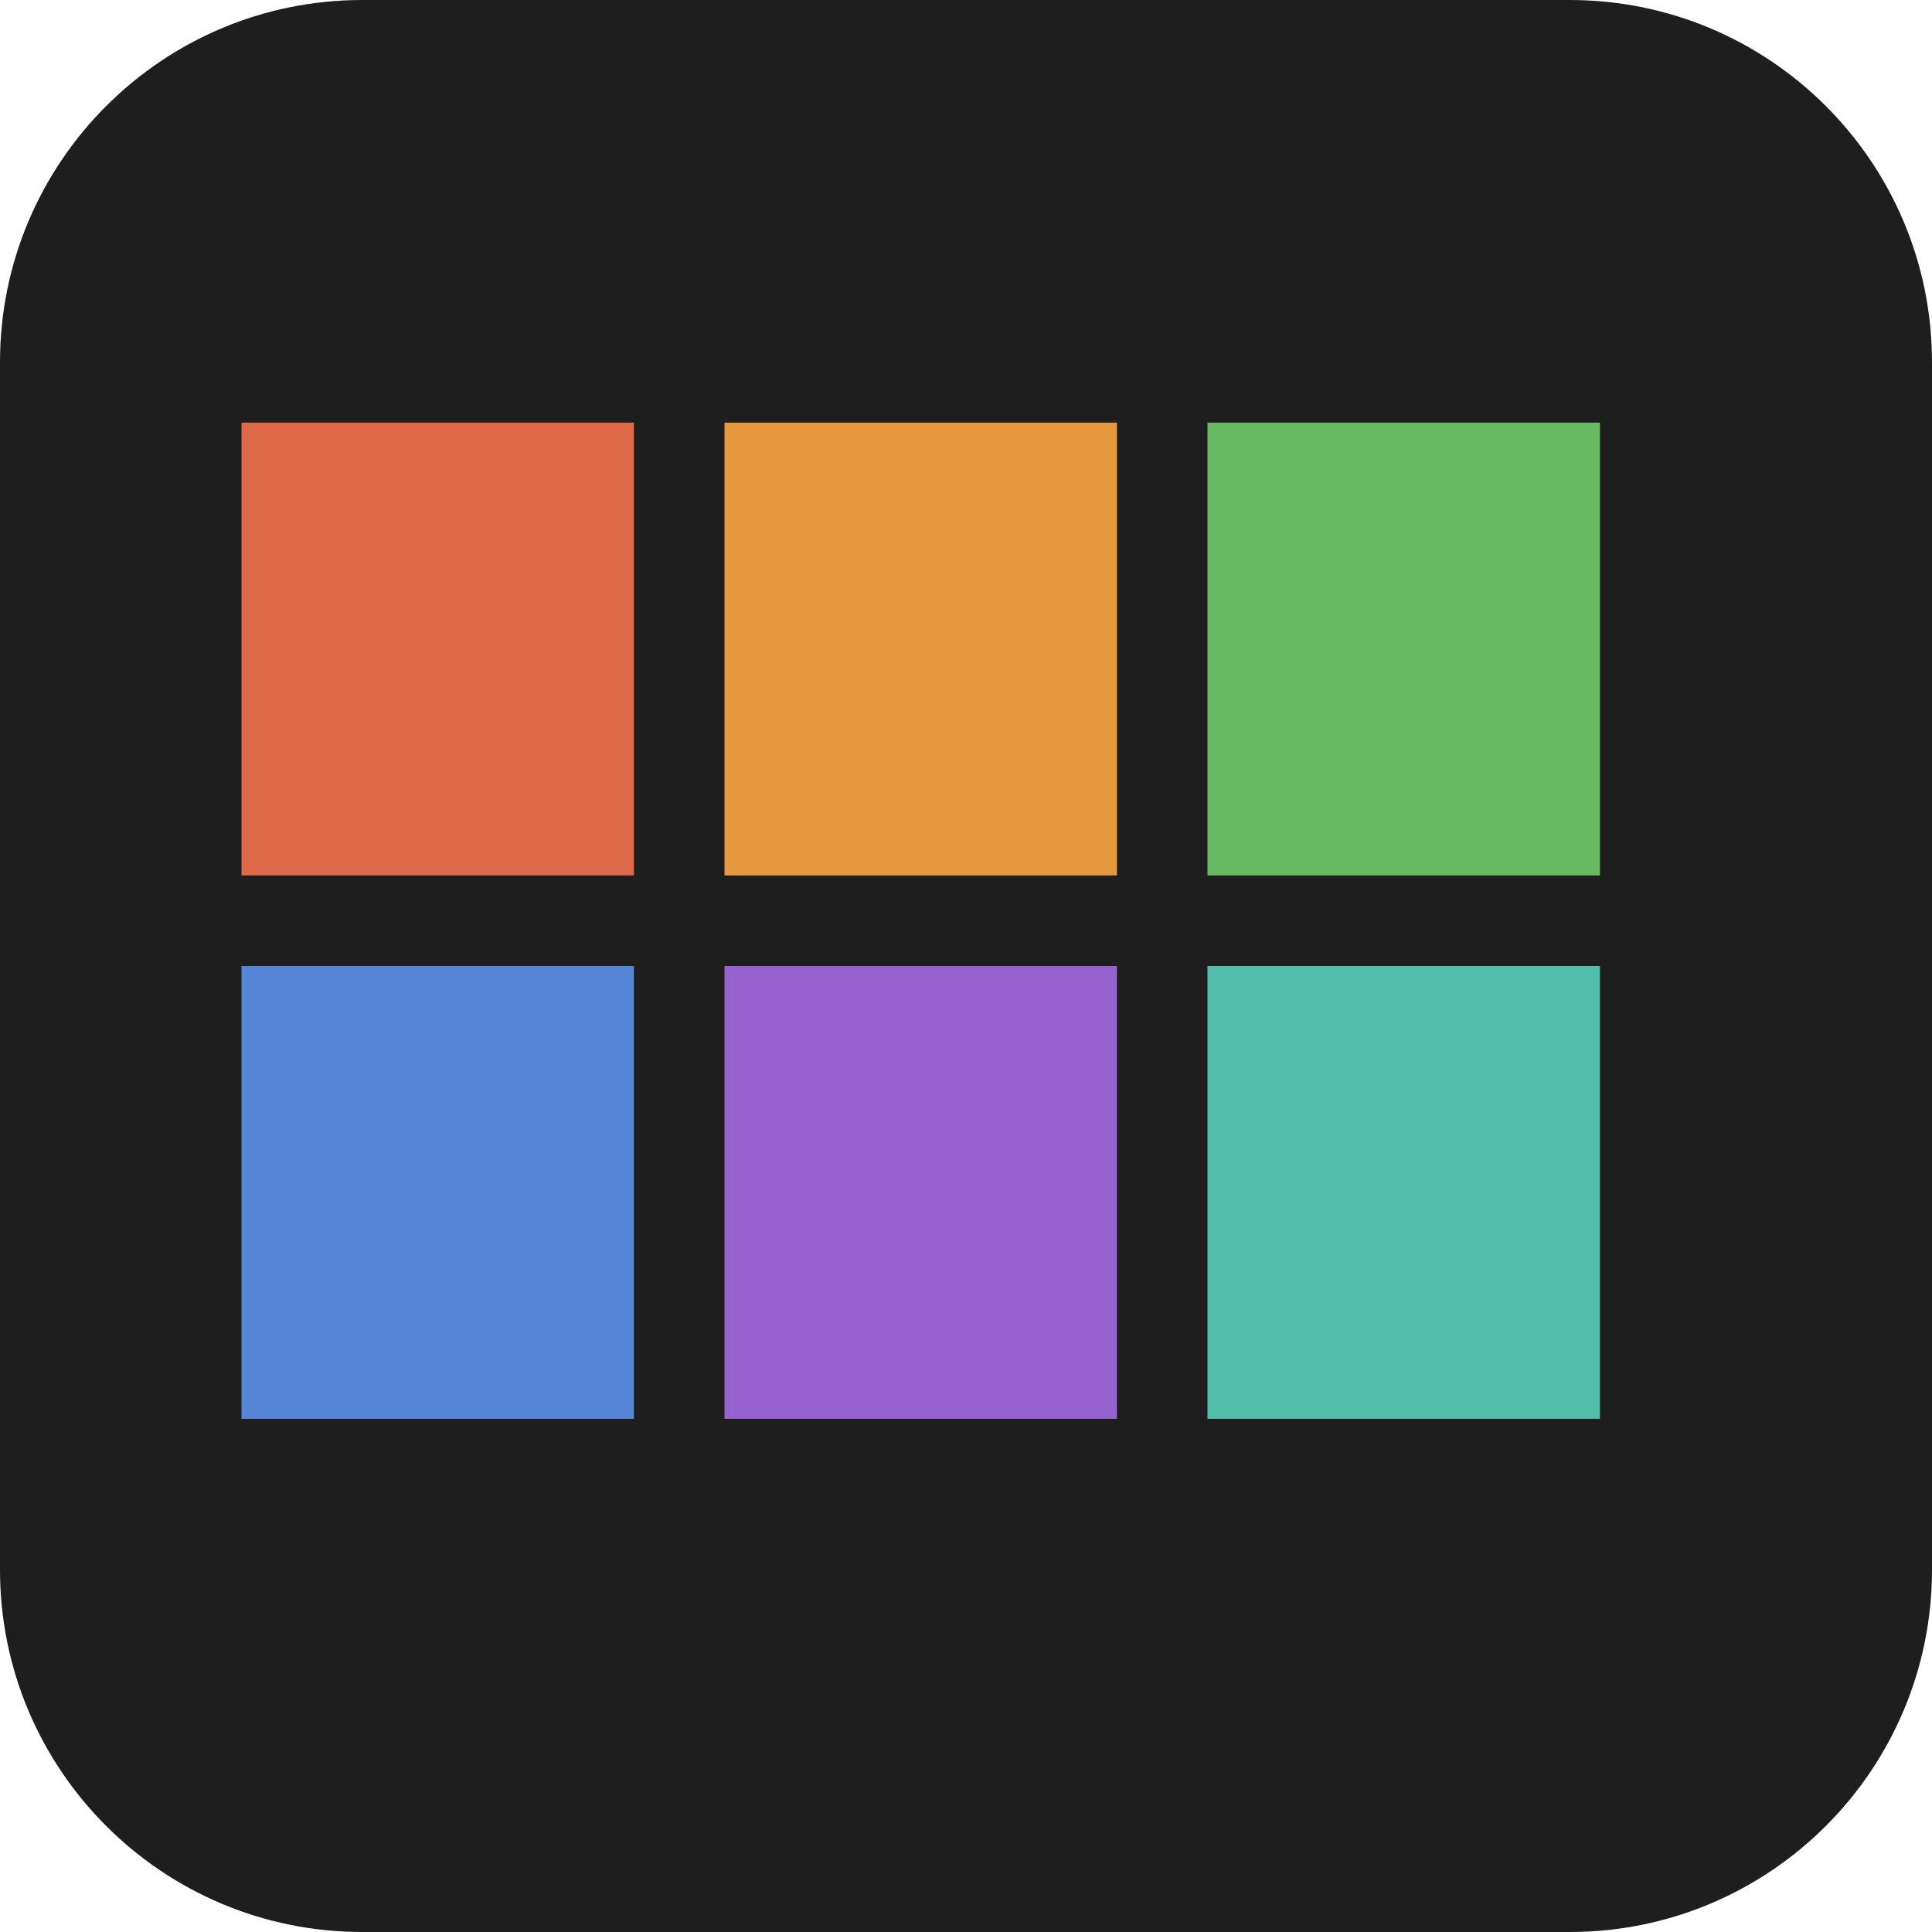
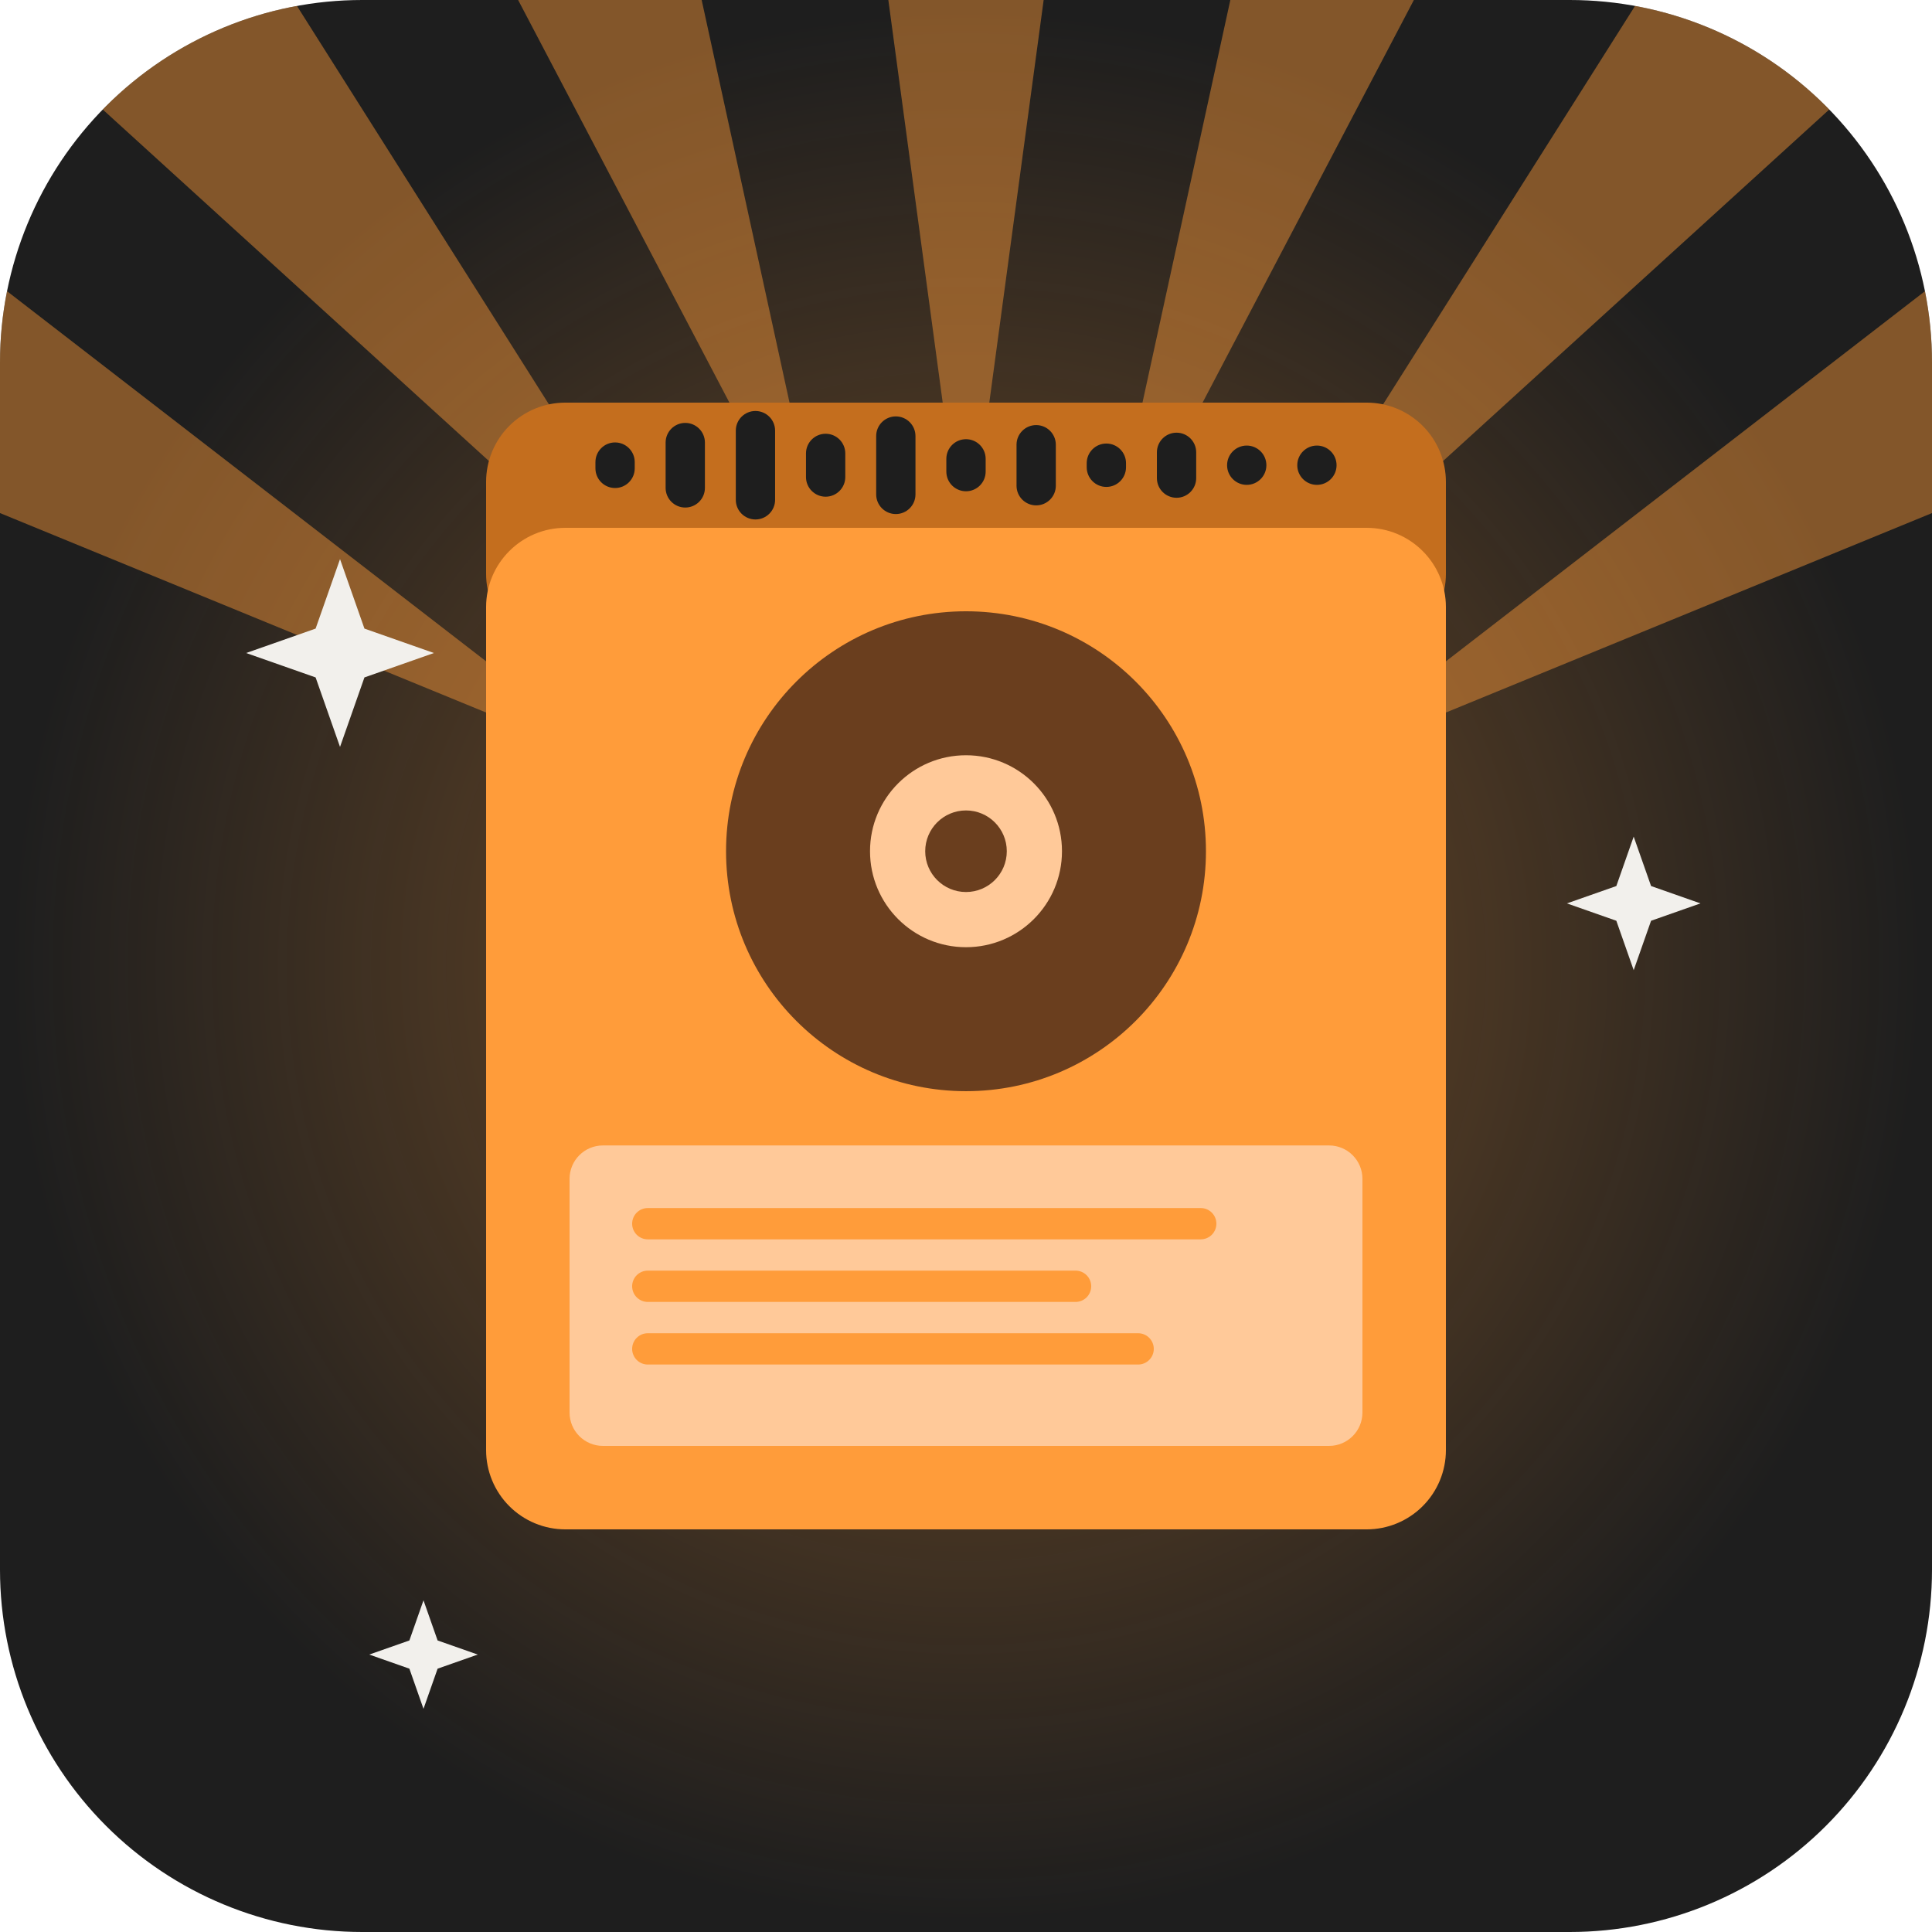
- <svg xmlns="http://www.w3.org/2000/svg" viewBox="0 0 64 64" width="64" height="64">
-   <rect width="64" height="64" rx="12" fill="#1E1E1E" />
-   <rect x="8" y="14" width="13" height="15" fill="#DE6848" />
-   <rect x="24" y="14" width="13" height="15" fill="#E6983E" />
-   <rect x="40" y="14" width="13" height="15" fill="#68BA62" />
-   <rect x="8" y="32" width="13" height="15" fill="#5684D6" />
-   <rect x="24" y="32" width="13" height="15" fill="#9662CE" />
-   <rect x="40" y="32" width="13" height="15" fill="#50BEA8" />
+ <svg xmlns="http://www.w3.org/2000/svg" width="1024" height="1024" viewBox="0 0 1024 1024" fill="none">
+   <g>
+     <g>
+       <g clip-path="url(#clip1)">
+         <path transform="matrix(1 0 0 1 0 0)" d="M192 0L832 0C882.922 0 931.758 20.229 967.765 56.235C1003.771 92.242 1024 141.078 1024 192L1024 192L1024 832C1024 882.922 1003.771 931.758 967.765 967.765C931.758 1003.771 882.922 1024 832 1024L832 1024L192 1024C141.078 1024 92.242 1003.771 56.235 967.765C20.229 931.758 0 882.922 0 832L0 832L0 192C0 141.078 20.229 92.242 56.235 56.235C92.242 20.229 141.078 0 192 0L192 0Z" fill="#1E1E1E" />
+       </g>
+       <g clip-path="url(#clip2)">
+         <path transform="matrix(1 0 0 1 3.277 3.277)" d="M1017.446 508.723C1017.446 663.54 946.948 809.932 825.907 906.459C704.866 1002.986 546.457 1039.142 395.522 1004.692C244.586 970.242 117.552 868.935 50.379 729.45C-16.793 589.965 -16.793 427.482 50.379 287.996C117.552 148.511 244.586 47.205 395.522 12.755C546.457 -21.695 704.866 14.461 825.907 110.987C946.948 207.514 1017.446 353.906 1017.446 508.723" fill="url(#paint3)" />
+       </g>
+       <g opacity="0.45" clip-path="url(#clip2)">
+         <path transform="matrix(1 0 0 1 -346.76 -422.88)" d="M625.08 809.02L0 552.53L98.26 382.34L632.92 795.43L625.08 809.02ZM682.21 736.69L182.56 281.88L333.1 155.56L694.24 726.6L682.21 736.69ZM760.65 688.26L446.68 89.98L631.35 22.77L775.39 682.89L760.65 688.26ZM850.91 669.58L760.5 0L957.02 0L866.61 669.58L850.91 669.58ZM942.13 682.89L1086.17 22.77L1270.84 89.98L956.87 688.26L942.13 682.89ZM1023.28 726.6L1384.42 155.56L1534.96 281.88L1035.31 736.69L1023.28 726.6ZM1084.6 795.43L1619.26 382.34L1717.52 552.53L1092.44 809.02L1084.6 795.43Z" fill="#FF9C3A" />
+       </g>
+       <g clip-path="url(#clip2)">
+         <path transform="matrix(1 0 0 1 257.64 213.4)" d="M42.02 0L466.7 0C477.846 0 488.536 4.428 496.416 12.311C504.297 20.193 508.723 30.884 508.72 42.03L508.72 90.69C508.72 113.897 489.907 132.71 466.7 132.71L42.02 132.71C18.813 132.71 0 113.897 0 90.69L0 42.03C-0.003 30.884 4.423 20.193 12.304 12.311C20.184 4.428 30.874 0 42.02 0Z" fill="#C46E1E" />
+       </g>
+       <g clip-path="url(#clip2)">
+         <path transform="matrix(1 0 0 1 315.59 217.83)" d="M10.41 16.67L10.41 16.67C16.165 16.67 20.83 21.335 20.83 27.09L20.83 30.41C20.83 36.165 16.165 40.83 10.41 40.83L10.41 40.83C4.659 40.824 0 36.161 0 30.41L0 27.09C0 21.339 4.659 16.676 10.41 16.67ZM47.61 6.32L47.61 6.32C53.365 6.32 58.03 10.985 58.03 16.74L58.03 40.76C58.03 46.515 53.365 51.18 47.61 51.18L47.61 51.18C41.859 51.174 37.2 46.511 37.2 40.76L37.2 16.74C37.2 10.989 41.859 6.326 47.61 6.32ZM84.81 0L84.81 0C90.561 0 95.224 4.659 95.23 10.41L95.23 47.09C95.224 52.841 90.561 57.5 84.81 57.5L84.81 57.5C79.063 57.494 74.406 52.837 74.4 47.09L74.4 10.41C74.406 4.663 79.063 0.006 84.81 0ZM122.01 12.07L122.01 12.07C127.765 12.07 132.43 16.735 132.43 22.49L132.43 35.01C132.43 40.765 127.765 45.43 122.01 45.43L122.01 45.43C116.259 45.424 111.6 40.761 111.6 35.01L111.6 22.49C111.6 16.739 116.259 12.076 122.01 12.07ZM159.21 2.87L159.21 2.87C164.965 2.87 169.63 7.535 169.63 13.29L169.63 44.21C169.63 49.965 164.965 54.63 159.21 54.63L159.21 54.63C153.459 54.624 148.8 49.961 148.8 44.21L148.8 13.29C148.8 7.539 153.459 2.876 159.21 2.87ZM196.41 14.95L196.41 14.95C202.161 14.95 206.824 19.609 206.83 25.36L206.83 32.14C206.824 37.891 202.161 42.55 196.41 42.55L196.41 42.55C190.659 42.55 185.996 37.891 185.99 32.14L185.99 25.36C185.996 19.609 190.659 14.95 196.41 14.95ZM233.61 7.47L233.61 7.47C239.361 7.476 244.02 12.139 244.02 17.89L244.02 39.61C244.02 45.361 239.361 50.024 233.61 50.03L233.61 50.03C227.855 50.03 223.19 45.365 223.19 39.61L223.19 17.89C223.19 12.135 227.855 7.47 233.61 7.47ZM270.81 17.25L270.81 17.25C276.557 17.256 281.214 21.913 281.22 27.66L281.22 29.84C281.214 35.587 276.557 40.244 270.81 40.25L270.81 40.25C265.059 40.25 260.396 35.591 260.39 29.84L260.39 27.66C260.396 21.909 265.059 17.25 270.81 17.25ZM308.01 11.5L308.01 11.5C313.757 11.506 318.414 16.163 318.42 21.91L318.42 35.59C318.414 41.337 313.757 45.994 308.01 46L308.01 46C302.259 46 297.596 41.341 297.59 35.59L297.59 21.91C297.596 16.159 302.259 11.5 308.01 11.5ZM345.21 18.33L345.21 18.33C350.961 18.336 355.62 22.999 355.62 28.75L355.62 28.75C355.614 34.497 350.957 39.154 345.21 39.16L345.21 39.16C339.459 39.16 334.796 34.501 334.79 28.75L334.79 28.75C334.79 22.995 339.455 18.33 345.21 18.33ZM382.41 18.33L382.41 18.33C388.161 18.336 392.82 22.999 392.82 28.75L392.82 28.75C392.814 34.497 388.157 39.154 382.41 39.16L382.41 39.16C376.659 39.16 371.996 34.501 371.99 28.75L371.99 28.75C371.99 22.995 376.655 18.33 382.41 18.33Z" fill="#1E1E1E" />
+       </g>
+       <g clip-path="url(#clip2)">
+         <path transform="matrix(1 0 0 1 257.64 279.76)" d="M42.02 0L466.7 0C489.907 0 508.72 18.813 508.72 42.02L508.72 488.81C508.723 499.956 504.297 510.647 496.416 518.529C488.536 526.412 477.846 530.84 466.7 530.84L42.02 530.84C30.874 530.84 20.184 526.412 12.304 518.529C4.423 510.647 -0.003 499.956 0 488.81L0 42.02C0 18.813 18.813 0 42.02 0Z" fill="#FF9C3A" />
+       </g>
+       <g clip-path="url(#clip2)">
+         <path transform="matrix(1 0 0 1 301.88 607.11)" d="M17.69 0L402.55 0C412.32 0 420.24 7.92 420.24 17.69L420.24 141.56C420.24 151.33 412.32 159.25 402.55 159.25L17.69 159.25C7.92 159.25 0 151.33 0 141.56L0 17.69C0 7.92 7.92 0 17.69 0Z" fill="#FFC999" />
+       </g>
+       <g clip-path="url(#clip2)">
+         <path transform="matrix(1 0 0 1 335.05 640.29)" d="M8.3 0L301.37 0C305.948 0 309.66 3.712 309.66 8.29L309.66 8.29C309.663 10.49 308.79 12.602 307.235 14.158C305.68 15.715 303.57 16.59 301.37 16.59L8.3 16.59C6.098 16.593 3.985 15.719 2.428 14.162C0.871 12.605 -0.003 10.492 0 8.29L0 8.29C0 6.09 0.875 3.98 2.432 2.425C3.988 0.87 6.1 -0.003 8.3 0ZM8.3 33.17L235.01 33.17C237.212 33.167 239.325 34.041 240.882 35.598C242.439 37.155 243.313 39.268 243.31 41.47L243.31 41.47C243.31 43.67 242.435 45.78 240.878 47.335C239.322 48.89 237.21 49.763 235.01 49.76L8.3 49.76C6.1 49.763 3.988 48.89 2.432 47.335C0.875 45.78 0 43.67 0 41.47L0 41.47C-0.003 39.268 0.871 37.155 2.428 35.598C3.985 34.041 6.098 33.167 8.3 33.17ZM8.3 66.35L268.19 66.35C270.39 66.35 272.5 67.225 274.055 68.782C275.61 70.338 276.483 72.45 276.48 74.65L276.48 74.65C276.48 79.228 272.768 82.94 268.19 82.94L8.3 82.94C6.1 82.943 3.988 82.07 2.432 80.515C0.875 78.96 0 76.85 0 74.65L0 74.65C-0.003 72.448 0.871 70.335 2.428 68.778C3.985 67.221 6.098 66.347 8.3 66.35Z" fill="#FF9C3A" />
+       </g>
+       <g clip-path="url(#clip2)">
+         <path transform="matrix(1 0 0 1 384.82 323.99)" d="M0 127.18C0 197.42 56.94 254.36 127.18 254.36C197.42 254.36 254.36 197.42 254.36 127.18C254.36 56.94 197.42 0 127.18 0C56.94 0 0 56.94 0 127.18Z" fill="#6A3E1E" />
+       </g>
+       <g clip-path="url(#clip2)">
+         <path transform="matrix(1 0 0 1 461.13 400.3)" d="M0 50.87C0 78.965 22.775 101.74 50.87 101.74C78.965 101.74 101.74 78.965 101.74 50.87C101.74 22.775 78.965 0 50.87 0C22.775 0 0 22.775 0 50.87Z" fill="#FFC999" />
+       </g>
+       <g clip-path="url(#clip2)">
+         <path transform="matrix(1 0 0 1 490.38 429.55)" d="M0 21.62C0 33.56 9.68 43.24 21.62 43.24C33.56 43.24 43.24 33.56 43.24 21.62C43.24 9.68 33.56 0 21.62 0C9.68 0 0 9.68 0 21.62Z" fill="#6A3E1E" />
+       </g>
+       <g clip-path="url(#clip2)">
+         <path transform="matrix(1 0 0 1 130.46 296.35)" d="M49.76 0L62.7 36.82L99.53 49.76L62.7 62.7L49.76 99.53L36.82 62.7L0 49.76L36.82 36.82L49.76 0Z" fill="#F2F0EC" />
+       </g>
+       <g clip-path="url(#clip2)">
+         <path transform="matrix(1 0 0 1 830.5 443.43)" d="M35.39 0L44.6 26.19L70.78 35.39L44.6 44.59L35.39 70.78L26.19 44.59L0 35.39L26.19 26.19L35.39 0Z" fill="#F2F0EC" />
+       </g>
+       <g clip-path="url(#clip2)">
+         <path transform="matrix(1 0 0 1 195.71 848.2)" d="M28.75 0L36.23 21.28L57.5 28.75L36.23 36.23L28.75 57.51L21.27 36.23L0 28.75L21.27 21.28L28.75 0Z" fill="#F2F0EC" />
+       </g>
+     </g>
+   </g>
+   <defs>
+     <clipPath id="clip1">
+       <path d="M0 0L1024 0L1024 1024L0 1024Z" />
+     </clipPath>
+     <clipPath id="clip2" clip-path="url(#clip1)">
+       <path d="M192 0L832 0C882.922 0 931.758 20.229 967.765 56.235C1003.771 92.242 1024 141.078 1024 192L1024 192L1024 832C1024 882.922 1003.771 931.758 967.765 967.765C931.758 1003.771 882.922 1024 832 1024L832 1024L192 1024C141.078 1024 92.242 1003.771 56.235 967.765C20.229 931.758 0 882.922 0 832L0 832L0 192C0 141.078 20.229 92.242 56.235 56.235C92.242 20.229 141.078 0 192 0L192 0Z" />
+     </clipPath>
+     <radialGradient id="paint3" cx="0" cy="0" r="1" gradientUnits="userSpaceOnUse" gradientTransform="matrix(0 508.723 508.723 0 508.723 508.723)">
+       <stop offset="0" stop-color="#FF9C3A" stop-opacity="0.667" />
+       <stop offset="0.5" stop-color="#FF9C3A" stop-opacity="0.2" />
+       <stop offset="1" stop-color="#FF9C3A" stop-opacity="0" />
+     </radialGradient>
+   </defs>
</svg>
